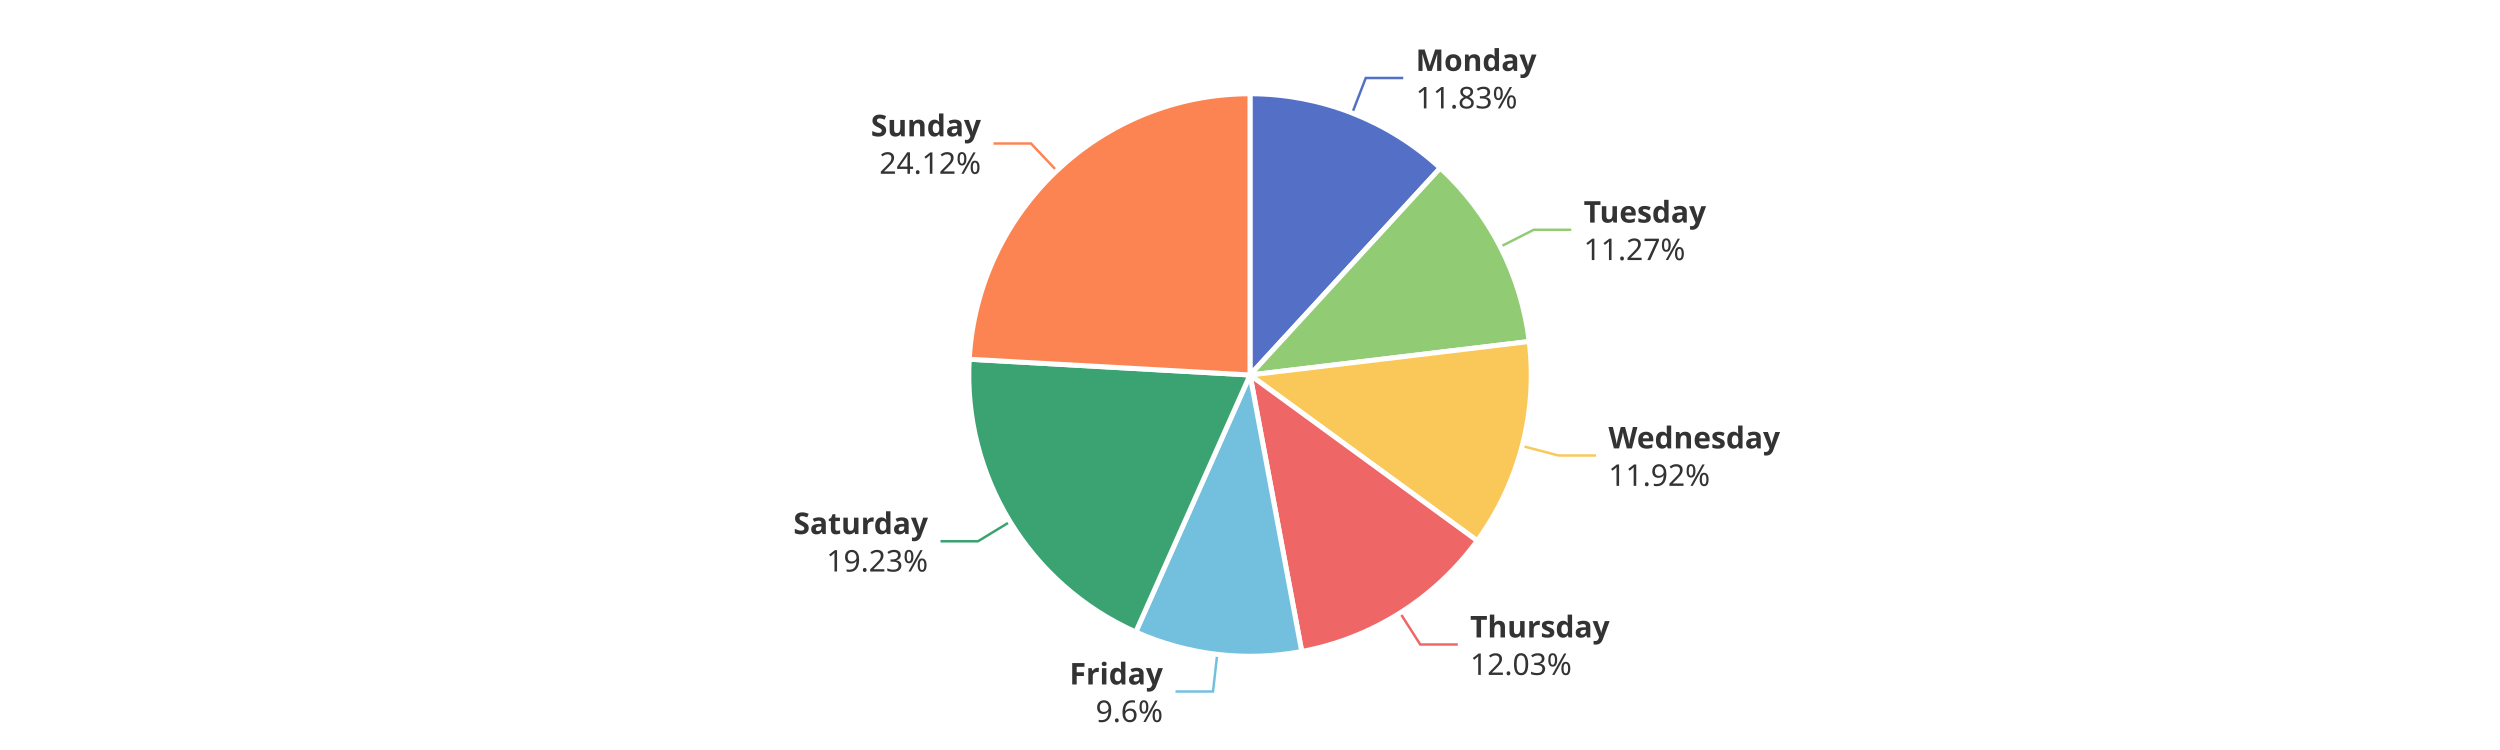
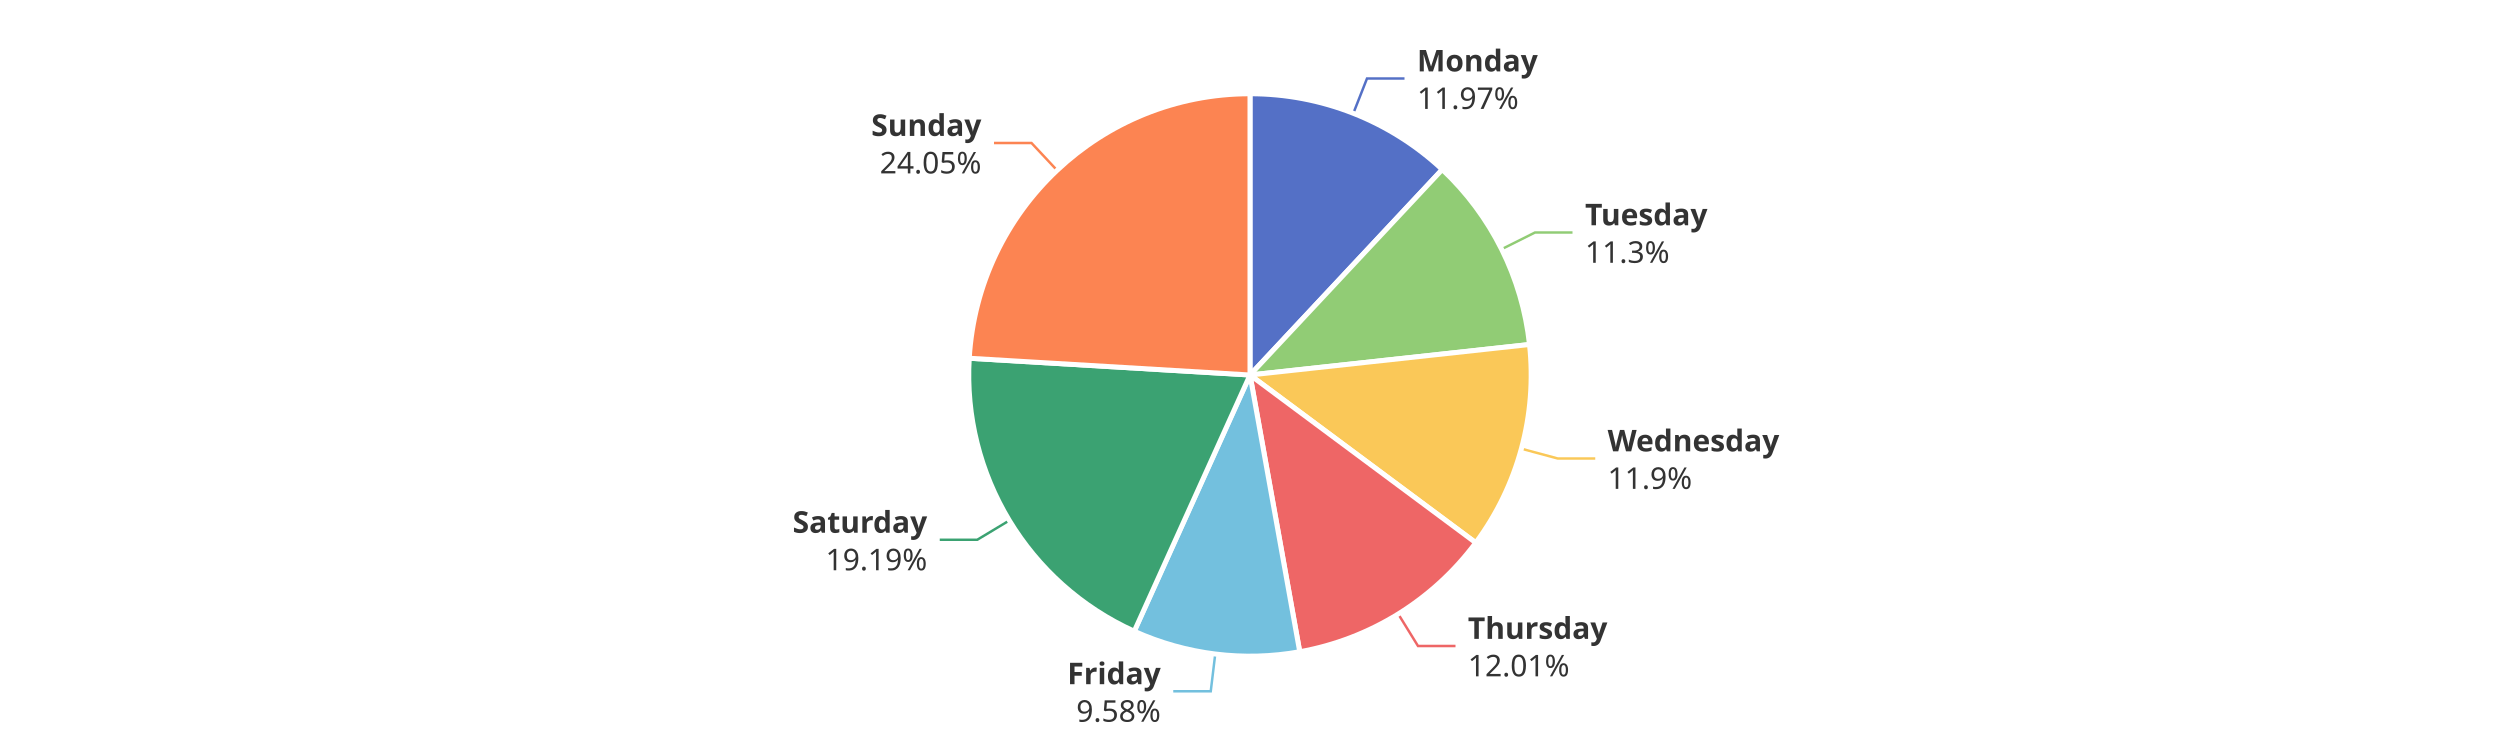
<svg xmlns="http://www.w3.org/2000/svg" width="1000" height="300" version="1.1" baseProfile="full" viewBox="0 0 1000 300">
  <rect width="1000" height="300" x="0" y="0" id="0" fill="#ffffff" />
-   <polyline points="540.9 45.2 546.3 31.2 561.3 31.2" fill="none" stroke="#5470c6" />
-   <polyline points="600.1 98.7 613.5 91.9 628.5 91.9" fill="none" stroke="#91cc75" />
-   <polyline points="608.9 178.4 623.4 182.2 638.4 182.2" fill="none" stroke="#fac858" />
-   <polyline points="560 245.1 568.1 257.8 583.1 257.8" fill="none" stroke="#ee6666" />
-   <polyline points="486.9 261.7 485.2 276.6 470.2 276.6" fill="none" stroke="#73c0de" />
-   <polyline points="404 208.7 391.2 216.5 376.2 216.5" fill="none" stroke="#3ba272" />
-   <polyline points="422.7 68.3 412.4 57.4 397.4 57.4" fill="none" stroke="#fc8452" />
-   <path d="M500 37.5A112.5 112.5 0 0 1 576.1 67.2L500 150Z" fill="#5470c6" stroke="#fff" stroke-width="2" stroke-linejoin="round" />
-   <path d="M576.1 67.2A112.5 112.5 0 0 1 611.7 136.6L500 150Z" fill="#91cc75" stroke="#fff" stroke-width="2" stroke-linejoin="round" />
-   <path d="M611.7 136.6A112.5 112.5 0 0 1 590.9 216.3L500 150Z" fill="#fac858" stroke="#fff" stroke-width="2" stroke-linejoin="round" />
-   <path d="M590.9 216.3A112.5 112.5 0 0 1 520.7 260.6L500 150Z" fill="#ee6666" stroke="#fff" stroke-width="2" stroke-linejoin="round" />
-   <path d="M520.7 260.6A112.5 112.5 0 0 1 454.3 252.8L500 150Z" fill="#73c0de" stroke="#fff" stroke-width="2" stroke-linejoin="round" />
-   <path d="M454.3 252.8A112.5 112.5 0 0 1 387.7 143.7L500 150Z" fill="#3ba272" stroke="#fff" stroke-width="2" stroke-linejoin="round" />
-   <path d="M387.7 143.7A112.5 112.5 0 0 1 500 37.5L500 150Z" fill="#fc8452" stroke="#fff" stroke-width="2" stroke-linejoin="round" />
-   <path d="M0 -15l42.8 0l0 30l-42.8 0Z" transform="translate(566.3065 31.2062)" fill="none" />
-   <text dominant-baseline="central" text-anchor="start" style="font-size:12px;font-family:sans-serif;font-weight:bold;" y="-7.5" transform="translate(566.3065 31.2062)" fill="#333" stroke="rgb(255,255,255)" stroke-width="2" paint-order="stroke" stroke-miterlimit="2">Monday</text>
-   <text dominant-baseline="central" text-anchor="start" style="font-size:12px;font-family:sans-serif;" y="7.5" transform="translate(566.3065 31.2062)" fill="#333" stroke="rgb(255,255,255)" stroke-width="2" paint-order="stroke" stroke-miterlimit="2">11.83%</text>
-   <path d="M0 -15l46.2 0l0 30l-46.2 0Z" transform="translate(633.4821 91.879)" fill="none" />
-   <text dominant-baseline="central" text-anchor="start" style="font-size:12px;font-family:sans-serif;font-weight:bold;" y="-7.5" transform="translate(633.4821 91.879)" fill="#333" stroke="rgb(255,255,255)" stroke-width="2" paint-order="stroke" stroke-miterlimit="2">Tuesday</text>
-   <text dominant-baseline="central" text-anchor="start" style="font-size:12px;font-family:sans-serif;" y="7.5" transform="translate(633.4821 91.879)" fill="#333" stroke="rgb(255,255,255)" stroke-width="2" paint-order="stroke" stroke-miterlimit="2">11.27%</text>
-   <path d="M0 -15l63.6 0l0 30l-63.6 0Z" transform="translate(643.3681 182.1958)" fill="none" />
-   <text dominant-baseline="central" text-anchor="start" style="font-size:12px;font-family:sans-serif;font-weight:bold;" y="-7.5" transform="translate(643.3681 182.1958)" fill="#333" stroke="rgb(255,255,255)" stroke-width="2" paint-order="stroke" stroke-miterlimit="2">Wednesday</text>
-   <text dominant-baseline="central" text-anchor="start" style="font-size:12px;font-family:sans-serif;" y="7.5" transform="translate(643.3681 182.1958)" fill="#333" stroke="rgb(255,255,255)" stroke-width="2" paint-order="stroke" stroke-miterlimit="2">11.92%</text>
-   <path d="M0 -15l50.2 0l0 30l-50.2 0Z" transform="translate(588.0532 257.8193)" fill="none" />
-   <text dominant-baseline="central" text-anchor="start" style="font-size:12px;font-family:sans-serif;font-weight:bold;" y="-7.5" transform="translate(588.0532 257.8193)" fill="#333" stroke="rgb(255,255,255)" stroke-width="2" paint-order="stroke" stroke-miterlimit="2">Thursday</text>
-   <text dominant-baseline="central" text-anchor="start" style="font-size:12px;font-family:sans-serif;" y="7.5" transform="translate(588.0532 257.8193)" fill="#333" stroke="rgb(255,255,255)" stroke-width="2" paint-order="stroke" stroke-miterlimit="2">12.03%</text>
-   <path d="M-33.4 -15l33.4 0l0 30l-33.4 0Z" transform="translate(465.1716 276.6348)" fill="none" />
-   <text dominant-baseline="central" text-anchor="end" style="font-size:12px;font-family:sans-serif;font-weight:bold;" y="-7.5" transform="translate(465.1716 276.6348)" fill="#333" stroke="rgb(255,255,255)" stroke-width="2" paint-order="stroke" stroke-miterlimit="2">Friday</text>
-   <text dominant-baseline="central" text-anchor="end" style="font-size:12px;font-family:sans-serif;" y="7.5" transform="translate(465.1716 276.6348)" fill="#333" stroke="rgb(255,255,255)" stroke-width="2" paint-order="stroke" stroke-miterlimit="2">9.6%</text>
-   <path d="M-48.2 -15l48.2 0l0 30l-48.2 0Z" transform="translate(371.198 216.4708)" fill="none" />
-   <text dominant-baseline="central" text-anchor="end" style="font-size:12px;font-family:sans-serif;font-weight:bold;" y="-7.5" transform="translate(371.198 216.4708)" fill="#333" stroke="rgb(255,255,255)" stroke-width="2" paint-order="stroke" stroke-miterlimit="2">Saturday</text>
-   <text dominant-baseline="central" text-anchor="end" style="font-size:12px;font-family:sans-serif;" y="7.5" transform="translate(371.198 216.4708)" fill="#333" stroke="rgb(255,255,255)" stroke-width="2" paint-order="stroke" stroke-miterlimit="2">19.23%</text>
-   <path d="M-40.9 -15l40.9 0l0 30l-40.9 0Z" transform="translate(392.3926 57.3653)" fill="none" />
-   <text dominant-baseline="central" text-anchor="end" style="font-size:12px;font-family:sans-serif;font-weight:bold;" y="-7.5" transform="translate(392.3926 57.3653)" fill="#333" stroke="rgb(255,255,255)" stroke-width="2" paint-order="stroke" stroke-miterlimit="2">Sunday</text>
-   <text dominant-baseline="central" text-anchor="end" style="font-size:12px;font-family:sans-serif;" y="7.5" transform="translate(392.3926 57.3653)" fill="#333" stroke="rgb(255,255,255)" stroke-width="2" paint-order="stroke" stroke-miterlimit="2">24.12%</text>
+   <polyline points="541.3 45.4 546.8 31.4 561.8 31.4" fill="none" stroke="#5470c6" />
+   <polyline points="600.6 99.7 614 93 629 93" fill="none" stroke="#91cc75" />
+   <polyline points="608.6 179.5 623.1 183.4 638.1 183.4" fill="none" stroke="#fac858" />
+   <polyline points="559.3 245.6 567.2 258.4 582.2 258.4" fill="none" stroke="#ee6666" />
+   <polyline points="486.1 261.6 484.3 276.5 469.3 276.5" fill="none" stroke="#73c0de" />
+   <polyline points="403.7 208.2 390.9 215.9 375.9 215.9" fill="none" stroke="#3ba272" />
+   <polyline points="422.8 68.1 412.6 57.2 397.6 57.2" fill="none" stroke="#fc8452" />
+   <path d="M500 37.5A112.5 112.5 0 0 1 576.9 67.8L500 150Z" fill="#5470c6" stroke="#fff" stroke-width="2" stroke-linejoin="round" />
+   <path d="M576.9 67.8A112.5 112.5 0 0 1 611.8 137.8L500 150Z" fill="#91cc75" stroke="#fff" stroke-width="2" stroke-linejoin="round" />
+   <path d="M611.8 137.8A112.5 112.5 0 0 1 590.3 217.1L500 150Z" fill="#fac858" stroke="#fff" stroke-width="2" stroke-linejoin="round" />
+   <path d="M590.3 217.1A112.5 112.5 0 0 1 519.9 260.7L500 150Z" fill="#ee6666" stroke="#fff" stroke-width="2" stroke-linejoin="round" />
+   <path d="M519.9 260.7A112.5 112.5 0 0 1 453.7 252.5L500 150Z" fill="#73c0de" stroke="#fff" stroke-width="2" stroke-linejoin="round" />
+   <path d="M453.7 252.5A112.5 112.5 0 0 1 387.7 143.3L500 150Z" fill="#3ba272" stroke="#fff" stroke-width="2" stroke-linejoin="round" />
+   <path d="M387.7 143.3A112.5 112.5 0 0 1 500 37.5L500 150Z" fill="#fc8452" stroke="#fff" stroke-width="2" stroke-linejoin="round" />
+   <path d="M0 -15l42.8 0l0 30l-42.8 0Z" transform="translate(566.8197 31.4076)" fill="none" />
+   <text dominant-baseline="central" text-anchor="start" style="font-size:12px;font-family:sans-serif;font-weight:bold;" y="-7.5" transform="translate(566.8197 31.4076)" fill="#333" stroke="rgb(255,255,255)" stroke-width="2" paint-order="stroke" stroke-miterlimit="2">Monday</text>
+   <text dominant-baseline="central" text-anchor="start" style="font-size:12px;font-family:sans-serif;" y="7.5" transform="translate(566.8197 31.4076)" fill="#333" stroke="rgb(255,255,255)" stroke-width="2" paint-order="stroke" stroke-miterlimit="2">11.97%</text>
+   <path d="M0 -15l46.2 0l0 30l-46.2 0Z" transform="translate(634.0302 92.9618)" fill="none" />
+   <text dominant-baseline="central" text-anchor="start" style="font-size:12px;font-family:sans-serif;font-weight:bold;" y="-7.5" transform="translate(634.0302 92.9618)" fill="#333" stroke="rgb(255,255,255)" stroke-width="2" paint-order="stroke" stroke-miterlimit="2">Tuesday</text>
+   <text dominant-baseline="central" text-anchor="start" style="font-size:12px;font-family:sans-serif;" y="7.5" transform="translate(634.0302 92.9618)" fill="#333" stroke="rgb(255,255,255)" stroke-width="2" paint-order="stroke" stroke-miterlimit="2">11.3%</text>
+   <path d="M0 -15l63.6 0l0 30l-63.6 0Z" transform="translate(643.0504 183.3894)" fill="none" />
+   <text dominant-baseline="central" text-anchor="start" style="font-size:12px;font-family:sans-serif;font-weight:bold;" y="-7.5" transform="translate(643.0504 183.3894)" fill="#333" stroke="rgb(255,255,255)" stroke-width="2" paint-order="stroke" stroke-miterlimit="2">Wednesday</text>
+   <text dominant-baseline="central" text-anchor="start" style="font-size:12px;font-family:sans-serif;" y="7.5" transform="translate(643.0504 183.3894)" fill="#333" stroke="rgb(255,255,255)" stroke-width="2" paint-order="stroke" stroke-miterlimit="2">11.9%</text>
+   <path d="M0 -15l50.2 0l0 30l-50.2 0Z" transform="translate(587.1582 258.3791)" fill="none" />
+   <text dominant-baseline="central" text-anchor="start" style="font-size:12px;font-family:sans-serif;font-weight:bold;" y="-7.5" transform="translate(587.1582 258.3791)" fill="#333" stroke="rgb(255,255,255)" stroke-width="2" paint-order="stroke" stroke-miterlimit="2">Thursday</text>
+   <text dominant-baseline="central" text-anchor="start" style="font-size:12px;font-family:sans-serif;" y="7.5" transform="translate(587.1582 258.3791)" fill="#333" stroke="rgb(255,255,255)" stroke-width="2" paint-order="stroke" stroke-miterlimit="2">12.01%</text>
+   <path d="M-34.2 -15l34.2 0l0 30l-34.2 0Z" transform="translate(464.2998 276.5297)" fill="none" />
+   <text dominant-baseline="central" text-anchor="end" style="font-size:12px;font-family:sans-serif;font-weight:bold;" y="-7.5" transform="translate(464.2998 276.5297)" fill="#333" stroke="rgb(255,255,255)" stroke-width="2" paint-order="stroke" stroke-miterlimit="2">Friday</text>
+   <text dominant-baseline="central" text-anchor="end" style="font-size:12px;font-family:sans-serif;" y="7.5" transform="translate(464.2998 276.5297)" fill="#333" stroke="rgb(255,255,255)" stroke-width="2" paint-order="stroke" stroke-miterlimit="2">9.58%</text>
+   <path d="M-48.2 -15l48.2 0l0 30l-48.2 0Z" transform="translate(370.8787 215.9454)" fill="none" />
+   <text dominant-baseline="central" text-anchor="end" style="font-size:12px;font-family:sans-serif;font-weight:bold;" y="-7.5" transform="translate(370.8787 215.9454)" fill="#333" stroke="rgb(255,255,255)" stroke-width="2" paint-order="stroke" stroke-miterlimit="2">Saturday</text>
+   <text dominant-baseline="central" text-anchor="end" style="font-size:12px;font-family:sans-serif;" y="7.5" transform="translate(370.8787 215.9454)" fill="#333" stroke="rgb(255,255,255)" stroke-width="2" paint-order="stroke" stroke-miterlimit="2">19.19%</text>
+   <path d="M-40.9 -15l40.9 0l0 30l-40.9 0Z" transform="translate(392.5522 57.2146)" fill="none" />
+   <text dominant-baseline="central" text-anchor="end" style="font-size:12px;font-family:sans-serif;font-weight:bold;" y="-7.5" transform="translate(392.5522 57.2146)" fill="#333" stroke="rgb(255,255,255)" stroke-width="2" paint-order="stroke" stroke-miterlimit="2">Sunday</text>
+   <text dominant-baseline="central" text-anchor="end" style="font-size:12px;font-family:sans-serif;" y="7.5" transform="translate(392.5522 57.2146)" fill="#333" stroke="rgb(255,255,255)" stroke-width="2" paint-order="stroke" stroke-miterlimit="2">24.05%</text>
</svg>
